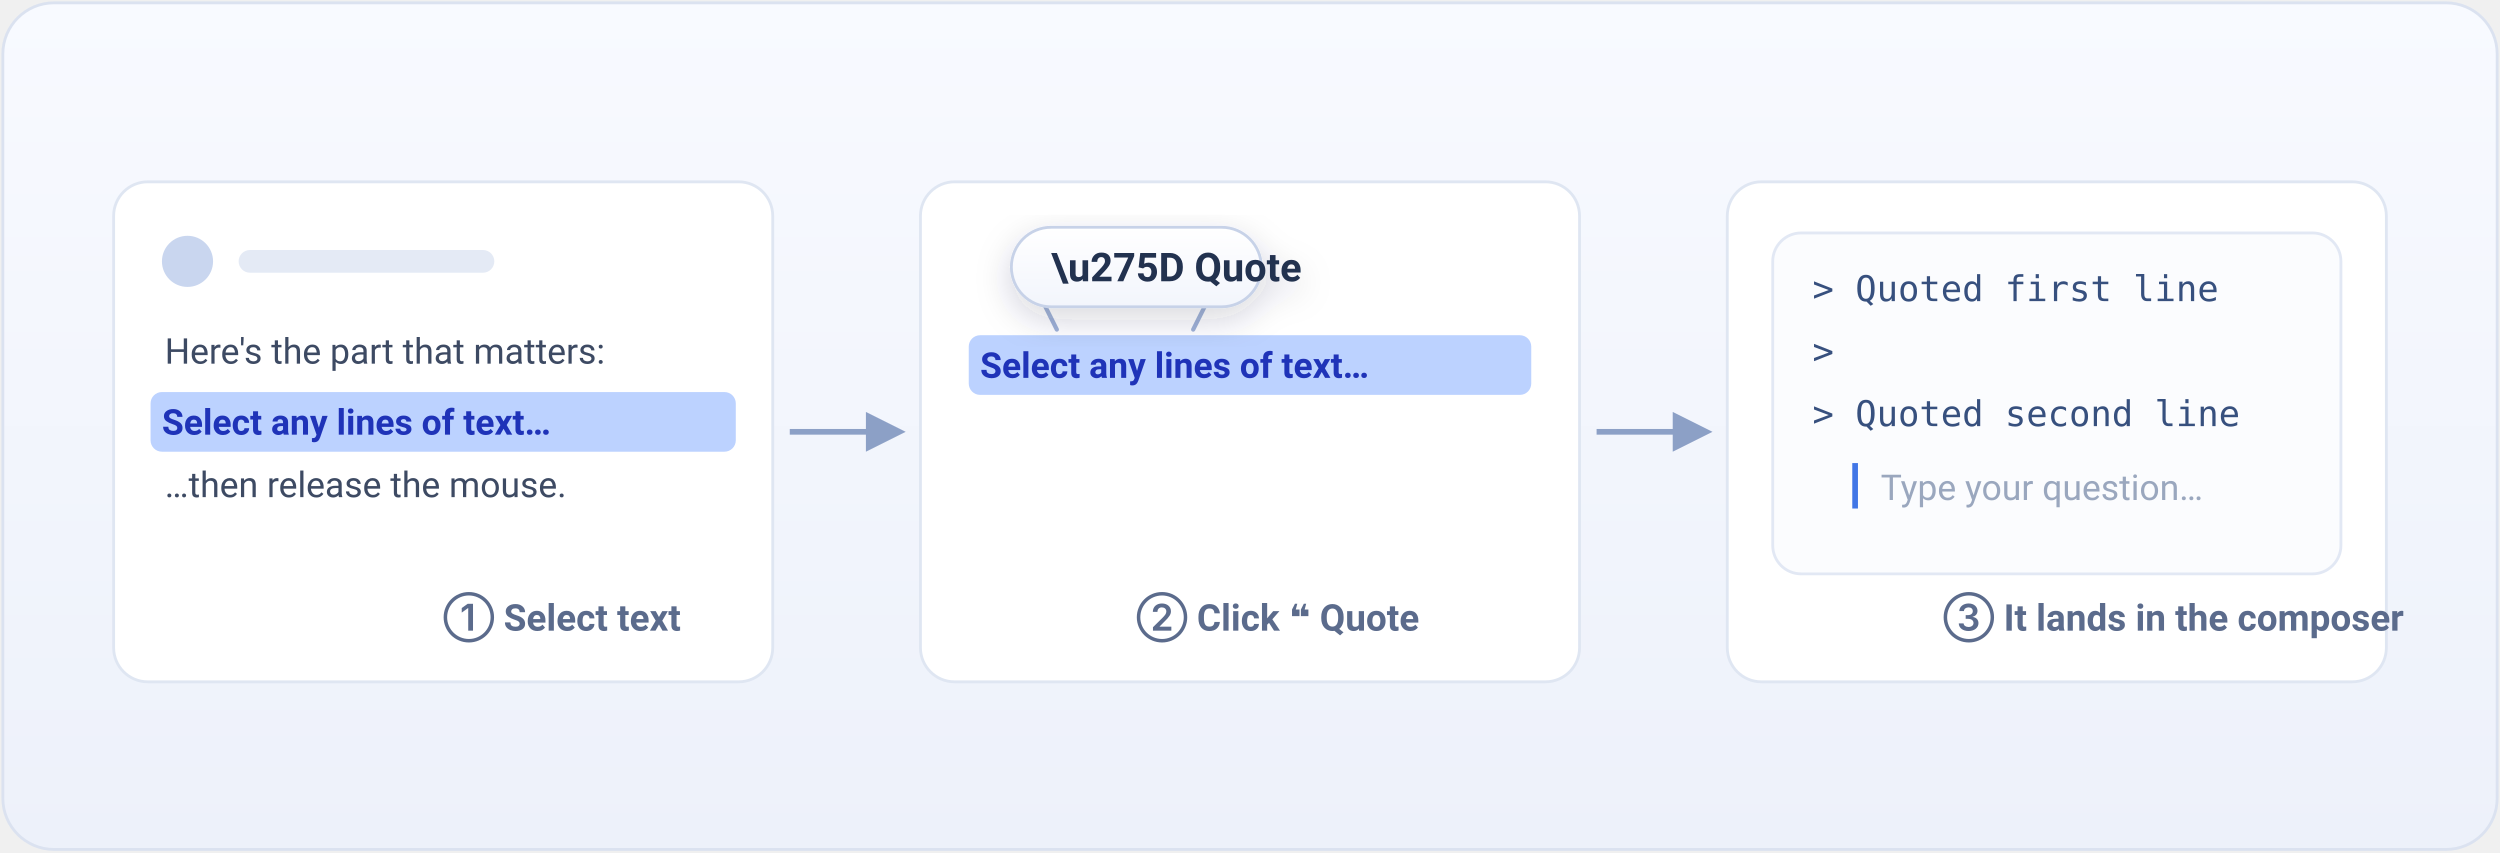
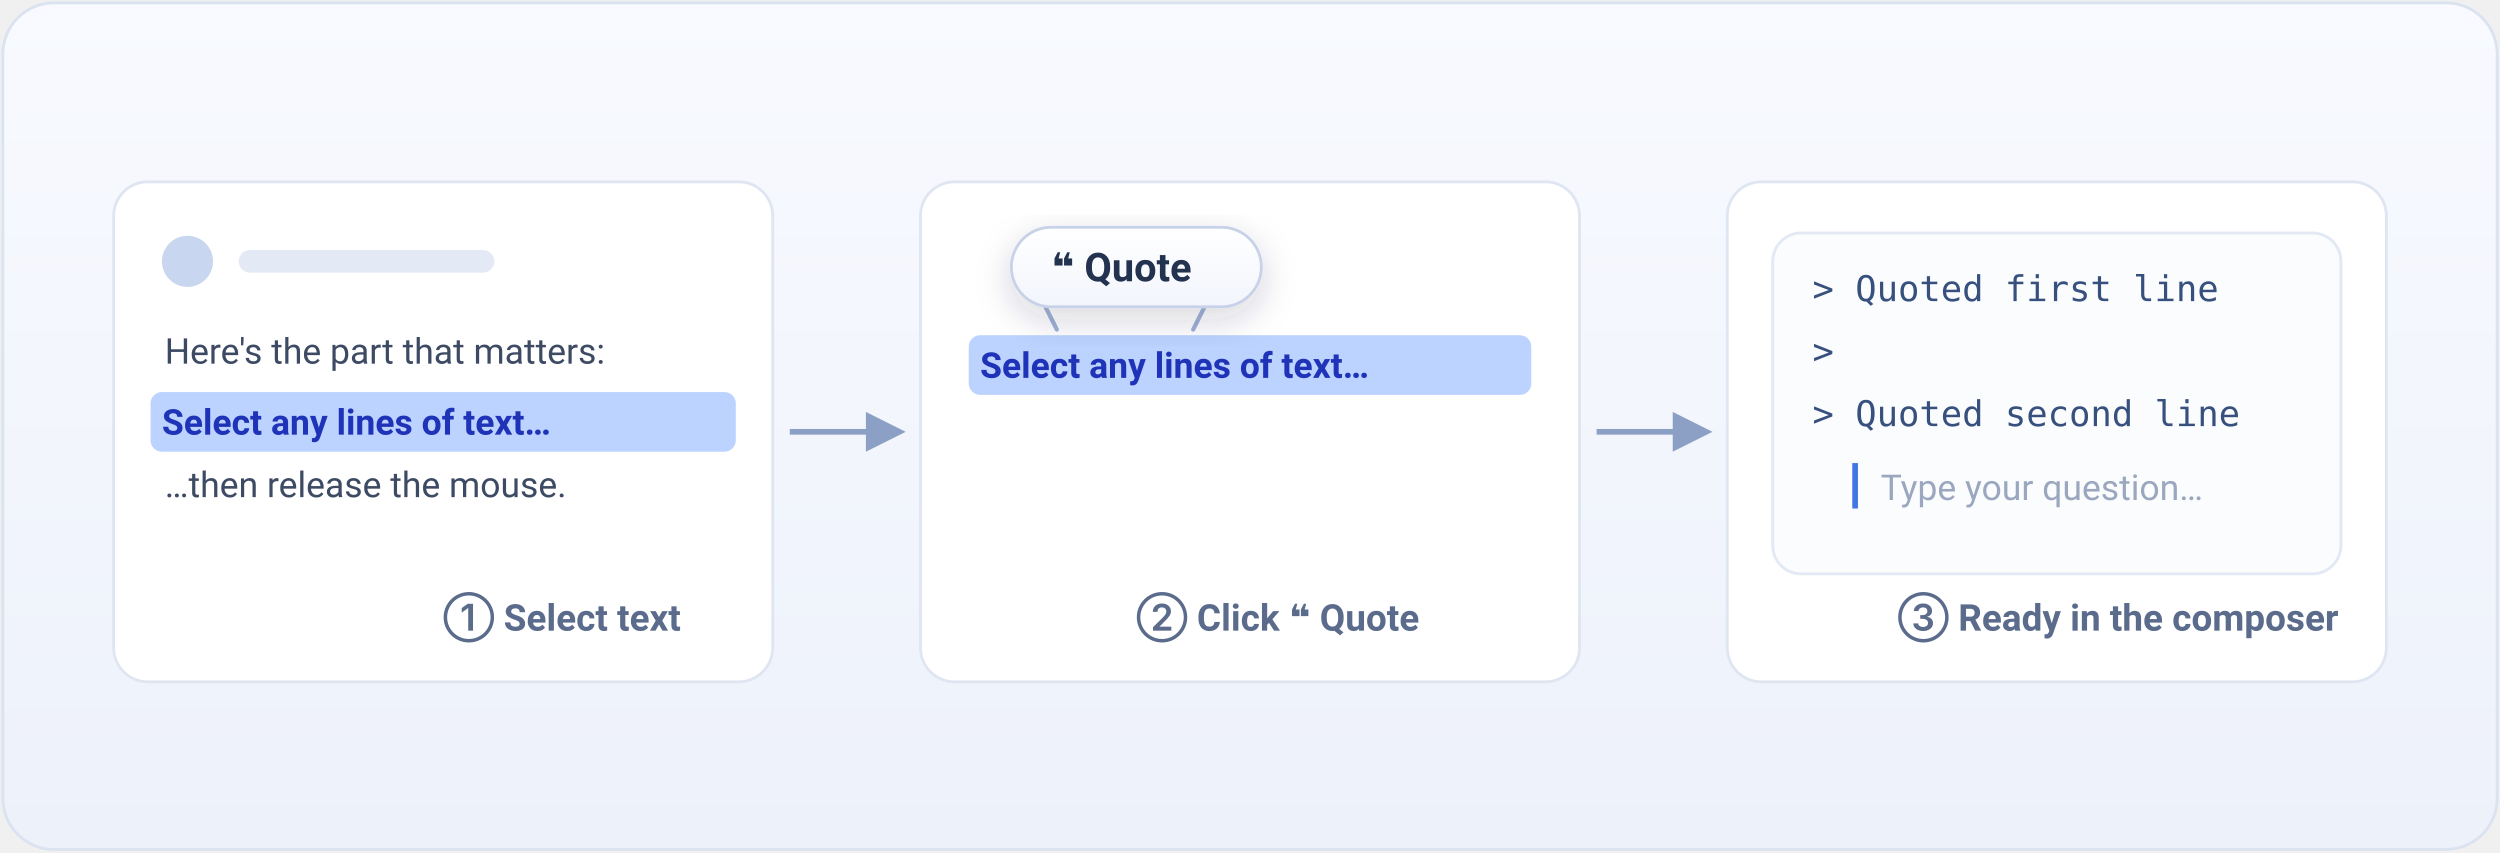
<svg xmlns="http://www.w3.org/2000/svg" width="880" height="300" viewBox="0 0 880 300" role="img">
  <defs>
    <linearGradient id="bg" x1="0" y1="0" x2="0" y2="1">
      <stop offset="0" stop-color="#F8FAFF" />
      <stop offset="1" stop-color="#EDF1FA" />
    </linearGradient>
    <linearGradient id="pill" x1="0" y1="0" x2="0" y2="1">
      <stop offset="0" stop-color="#FFFFFF" />
      <stop offset="1" stop-color="#F2F5FC" />
    </linearGradient>
    <filter id="lift" x="-30%" y="-30%" width="160%" height="180%">
      <feDropShadow dx="0" dy="4" stdDeviation="6" flood-color="#1E2A4A" flood-opacity="0.18" />
    </filter>
    <marker id="arrow" viewBox="0 0 10 10" refX="8" refY="5" markerWidth="7" markerHeight="7" orient="auto-start-reverse">
      <path d="M0 0 L10 5 L0 10 z" fill="#8CA0C6" />
    </marker>
  </defs>
  <rect x="1" y="1" width="878" height="298" rx="18" fill="url(#bg)" stroke="#DBE2F0" />
  <g>
    <rect x="40" y="64" width="232" height="176" rx="12" fill="#FFFFFF" stroke="#DFE6F2" />
    <circle cx="66" cy="92" r="9" fill="#C9D6EF" />
    <rect x="84" y="88" width="90" height="8" rx="4" fill="#E4EAF5" />
    <text x="58" y="128" font-family="-apple-system,'Segoe UI',Roboto,'PingFang SC',sans-serif" font-size="12.5" fill="#3D4A63">Here's the part that matters:</text>
    <rect x="53" y="138" width="206" height="21" rx="4" fill="#BCD2FF" />
    <text x="57" y="153" font-family="-apple-system,'Segoe UI',Roboto,'PingFang SC',sans-serif" font-size="12.5" font-weight="600" fill="#1F33B8">Select any lines of text…</text>
    <text x="58" y="175" font-family="-apple-system,'Segoe UI',Roboto,'PingFang SC',sans-serif" font-size="12.5" fill="#3D4A63">…then release the mouse.</text>
    <text x="156" y="222" font-family="-apple-system,'Segoe UI',Roboto,'PingFang SC',sans-serif" font-size="13" font-weight="600" fill="#5B6B8C">① Select text</text>
  </g>
  <g>
    <rect x="324" y="64" width="232" height="176" rx="12" fill="#FFFFFF" stroke="#DFE6F2" />
    <rect x="341" y="118" width="198" height="21" rx="4" fill="#BCD2FF" />
    <text x="345" y="133" font-family="-apple-system,'Segoe UI',Roboto,'PingFang SC',sans-serif" font-size="12.5" font-weight="600" fill="#1F33B8">Select any lines of text…</text>
    <path d="M372 116 L368 108 M420 116 L424 108" stroke="#9FB2D6" stroke-width="1.5" stroke-linecap="round" />
    <g filter="url(#lift)">
      <rect x="356" y="80" width="88" height="28" rx="14" fill="url(#pill)" stroke="#C7D2E8" />
-       <text x="370" y="99" font-family="-apple-system,'Segoe UI',Roboto,'PingFang SC',sans-serif" font-size="14" font-weight="700" fill="#22304F">\u275D Quote</text>
+       <text x="370" y="99" font-family="-apple-system,'Segoe UI',Roboto,'PingFang SC',sans-serif" font-size="14" font-weight="700" fill="#22304F">❝ Quote</text>
    </g>
    <text x="400" y="222" font-family="-apple-system,'Segoe UI',Roboto,'PingFang SC',sans-serif" font-size="13" font-weight="600" fill="#5B6B8C">② Click ❝ Quote</text>
  </g>
  <g>
    <rect x="608" y="64" width="232" height="176" rx="12" fill="#FFFFFF" stroke="#DFE6F2" />
    <rect x="624" y="82" width="200" height="120" rx="10" fill="#FBFCFE" stroke="#E2E8F4" />
    <text x="638" y="106" font-family="ui-monospace,SFMono-Regular,Menlo,Consolas,monospace" font-size="12.5" fill="#37507E">&gt; Quoted first line</text>
    <text x="638" y="128" font-family="ui-monospace,SFMono-Regular,Menlo,Consolas,monospace" font-size="12.5" fill="#37507E">&gt;</text>
    <text x="638" y="150" font-family="ui-monospace,SFMono-Regular,Menlo,Consolas,monospace" font-size="12.5" fill="#37507E">&gt; Quoted second line</text>
    <rect x="652" y="163" width="2" height="16" fill="#4176E6" />
    <text x="662" y="176" font-family="-apple-system,'Segoe UI',Roboto,'PingFang SC',sans-serif" font-size="12.5" fill="#9AA7BE">Type your question…</text>
-     <text x="684" y="222" font-family="-apple-system,'Segoe UI',Roboto,'PingFang SC',sans-serif" font-size="13" font-weight="600" fill="#5B6B8C">③ It lands in the composer</text>
+     <text x="668" y="222" font-family="-apple-system,'Segoe UI',Roboto,'PingFang SC',sans-serif" font-size="13" font-weight="600" fill="#5B6B8C">③ Ready in the composer</text>
  </g>
  <line x1="278" y1="152" x2="316" y2="152" stroke="#8CA0C6" stroke-width="2" marker-end="url(#arrow)" />
  <line x1="562" y1="152" x2="600" y2="152" stroke="#8CA0C6" stroke-width="2" marker-end="url(#arrow)" />
</svg>
